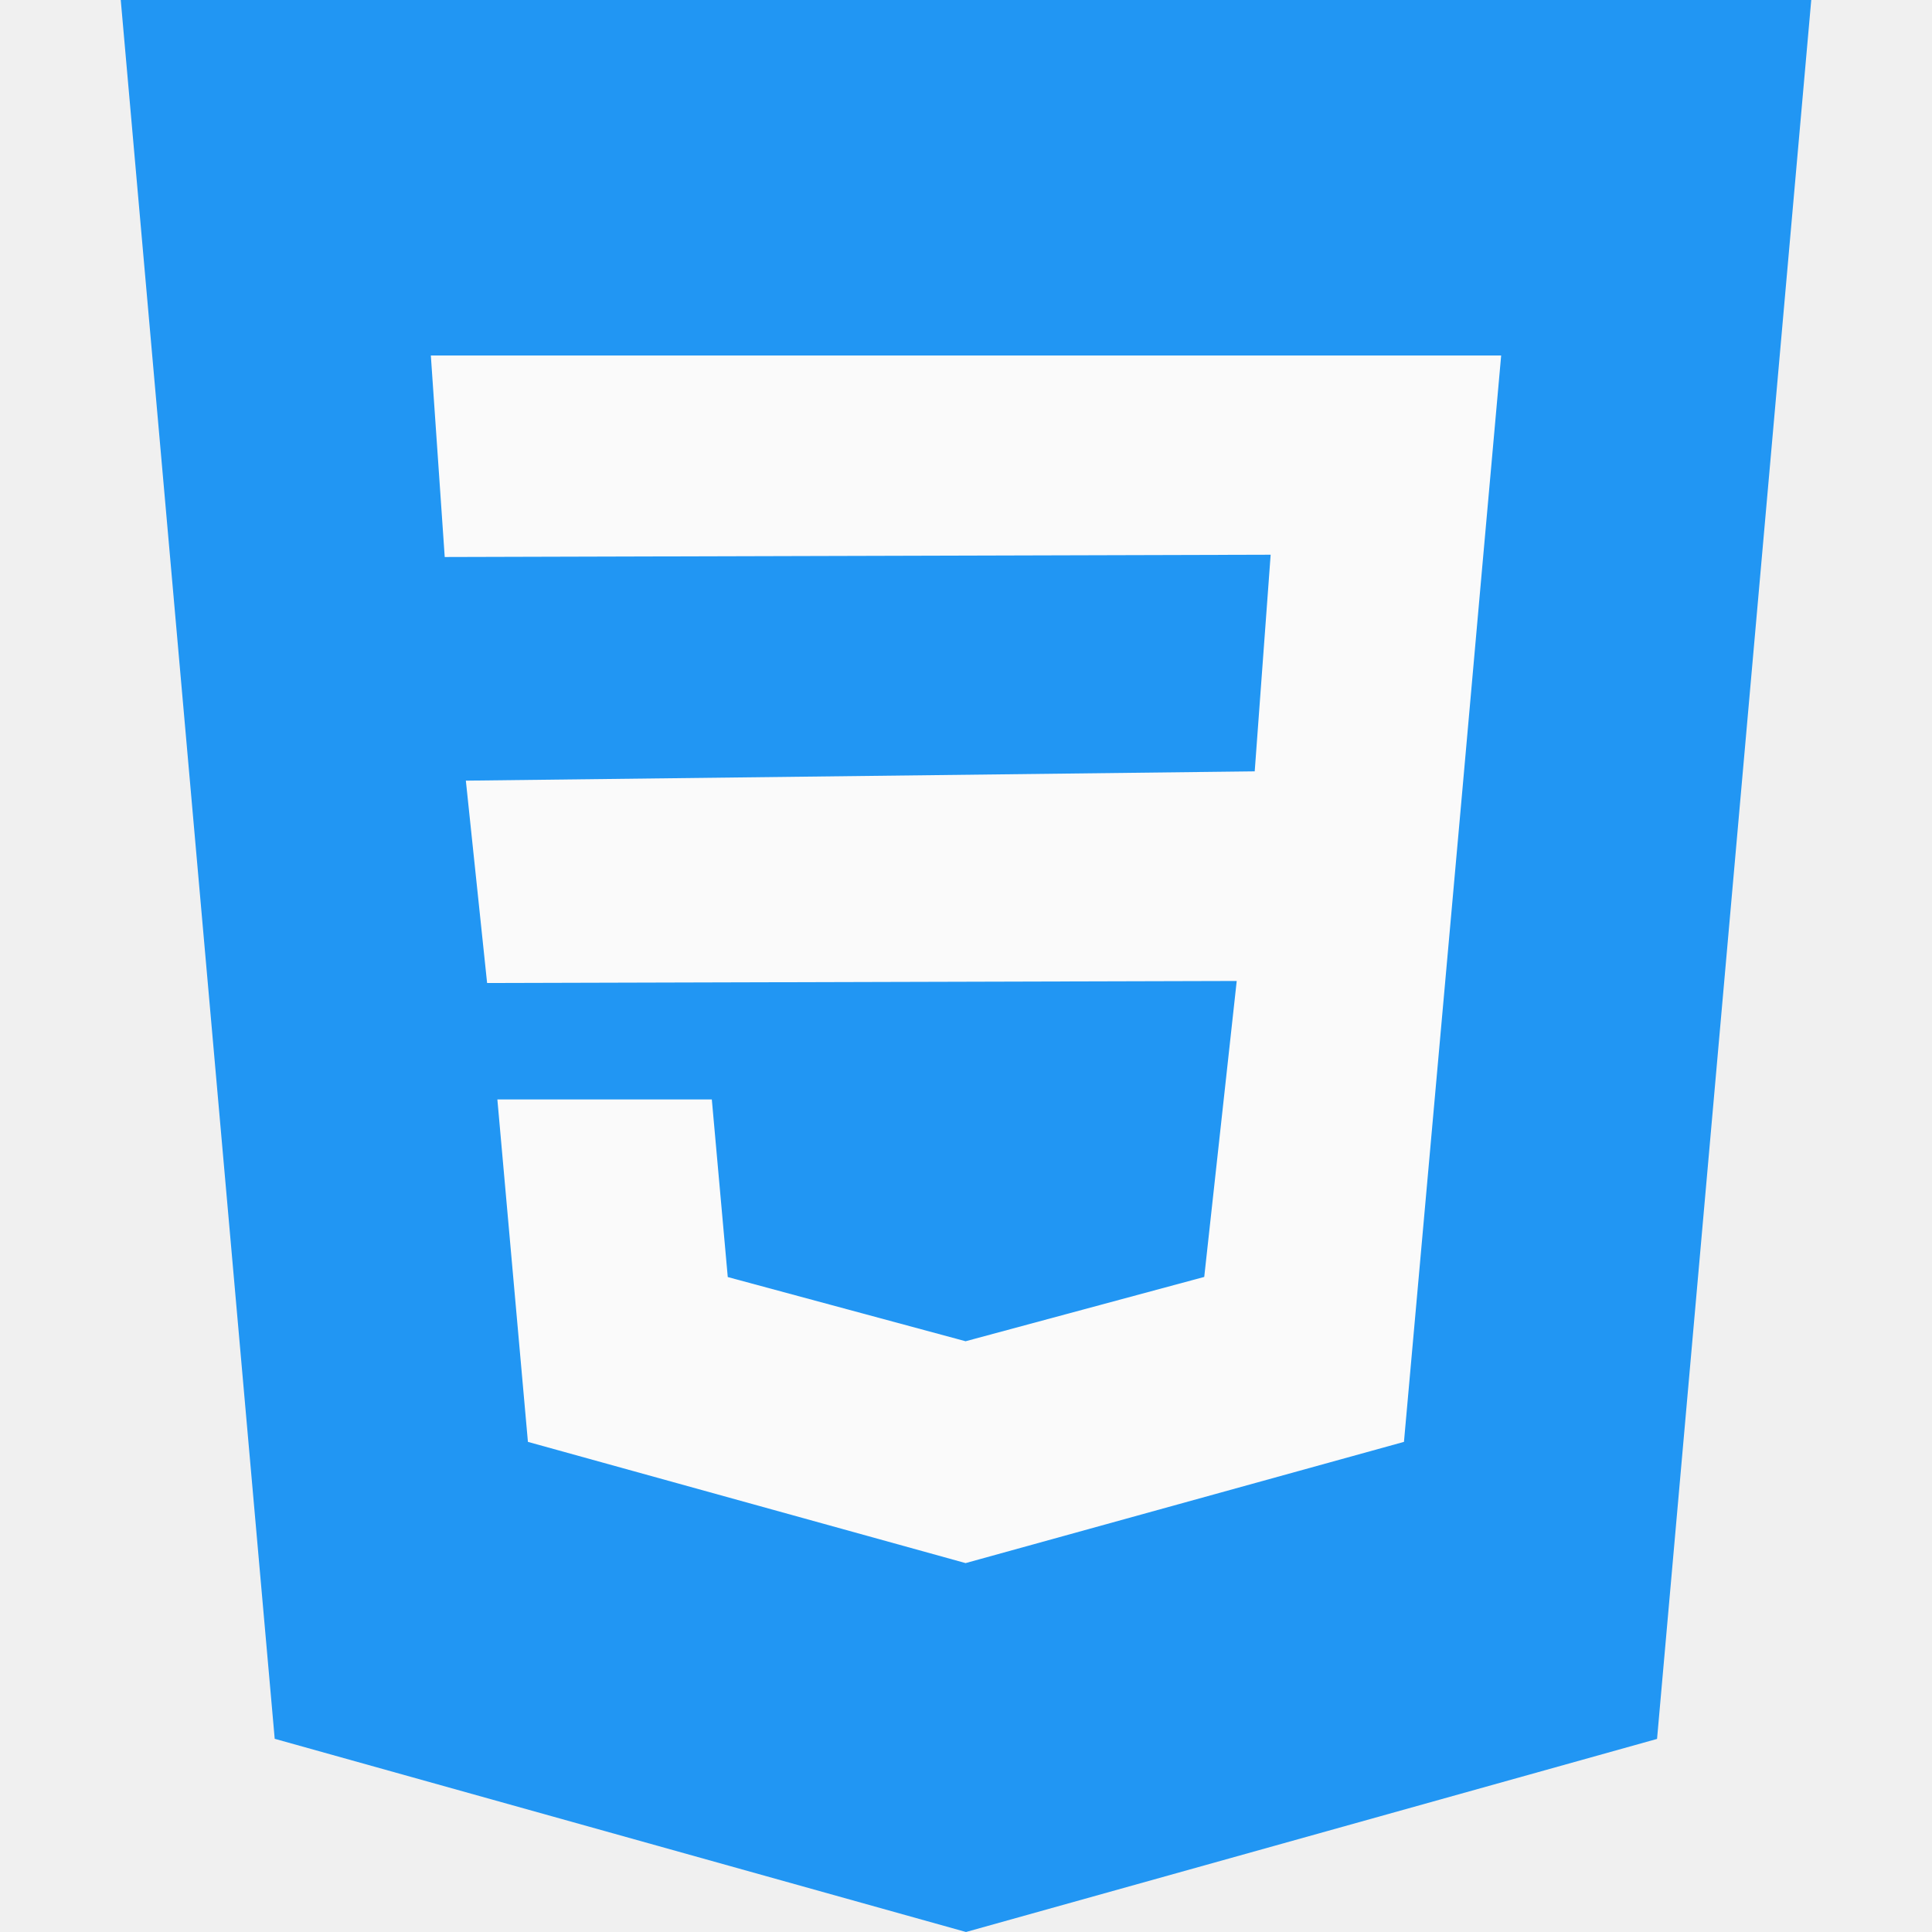
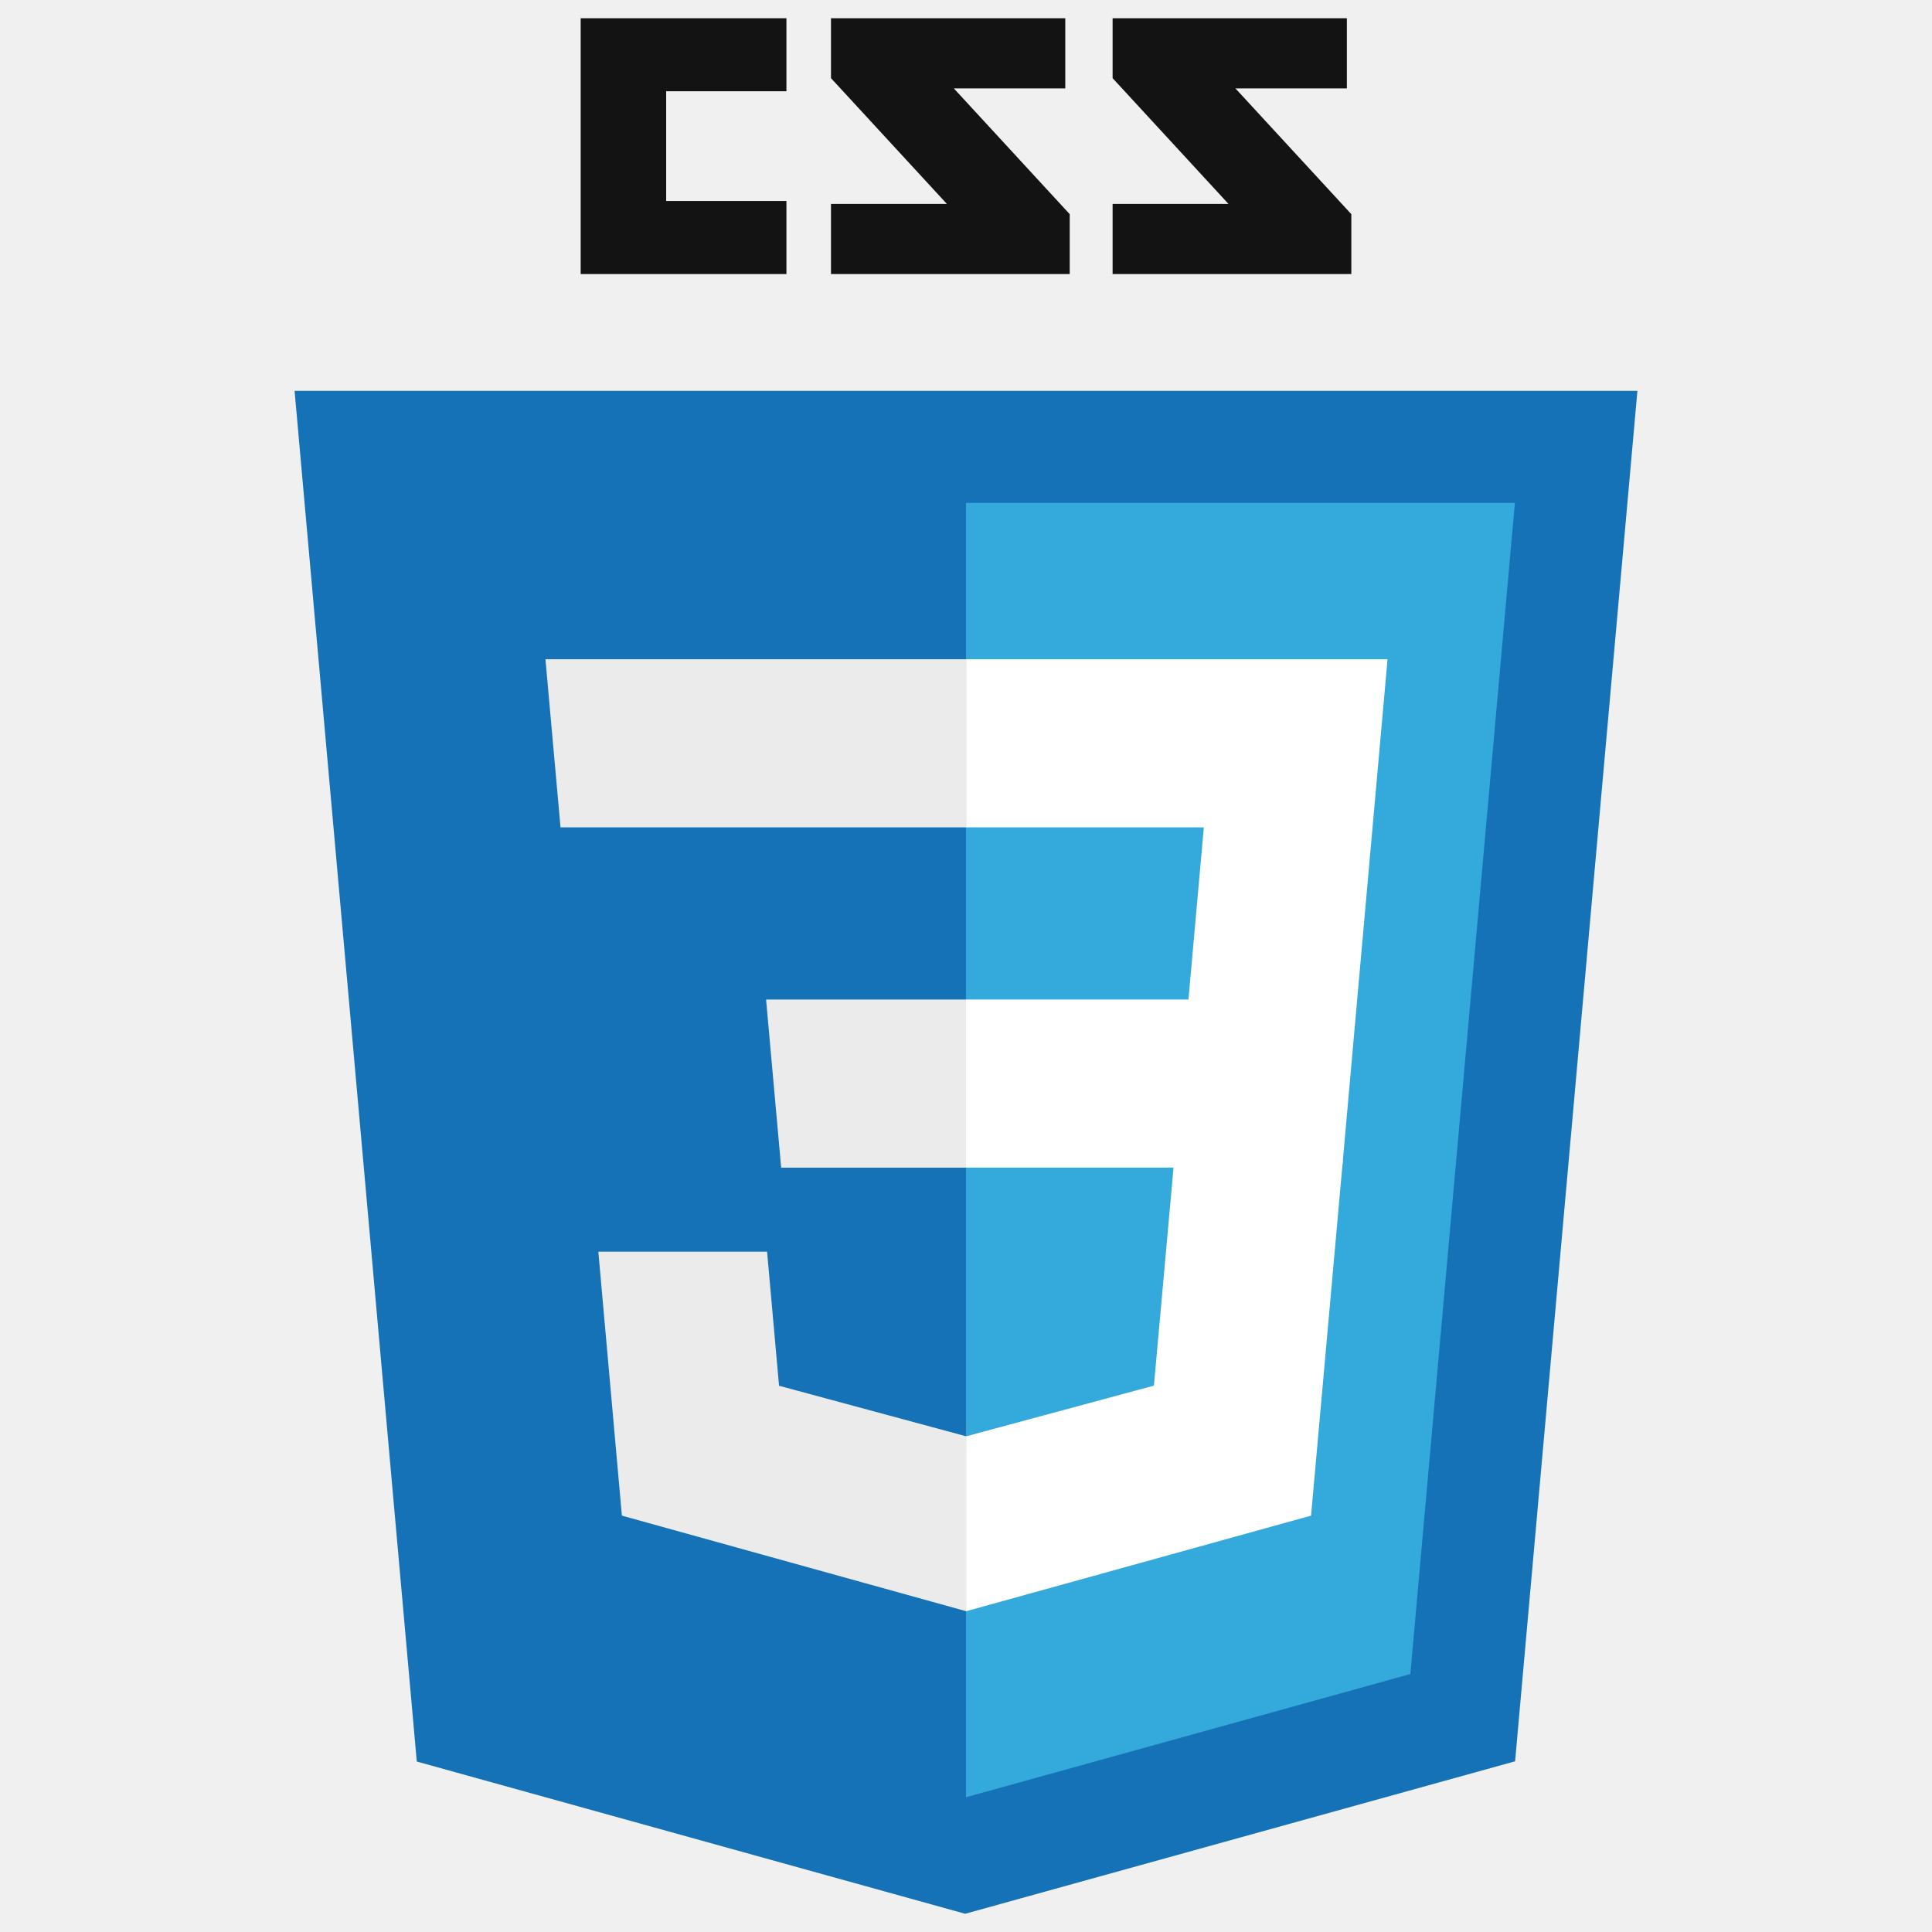
- <svg xmlns="http://www.w3.org/2000/svg" viewBox="0 0 16 16">
-   <path d="m1 0 1.275 14.4 5.725 1.6 5.723-1.599 1.277-14.401z" fill="#2196f3" />
-   <path d="m12.274 4.709-.161 1.809-.486 5.423-3.627 1.003-.003.001-3.625-1.004-.253-2.836h1.776l.132 1.471 1.971.532.001-.001 1.974-.532.269-2.451-6.208.017-.176-1.676 6.533-.077.132-1.794-6.84.019-.115-1.669h8.864z" fill="#fafafa" />
+ <svg xmlns="http://www.w3.org/2000/svg" viewBox="0 0 128 128">
+   <path fill="#131313" d="M89.234 5.856H81.85l7.679 8.333v3.967H73.713v-4.645h7.678l-7.678-8.333V1.207h15.521v4.649zm-18.657 0h-7.384l7.679 8.333v3.967H55.055v-4.645h7.679l-7.679-8.333V1.207h15.522v4.649zm-18.474.19h-7.968v7.271h7.968v4.839H38.471V1.207h13.632v4.839z" />
+   <path fill="#1572B6" d="M27.613 116.706l-8.097-90.813h88.967l-8.104 90.798-36.434 10.102-36.332-10.087z" />
+   <path fill="#33A9DC" d="M64.001 119.072l29.439-8.162 6.926-77.591H64.001v85.753z" />
+   <path fill="#fff" d="M64 66.22h14.738l1.019-11.405H64V43.677h27.929l-.267 2.988-2.737 30.692H64V66.22z" />
+   <path fill="#EBEBEB" d="M64.067 95.146l-.049.014-12.404-3.35-.794-8.883H39.641l1.561 17.488 22.814 6.333.052-.015V95.146z" />
+   <path fill="#fff" d="M77.792 76.886L76.45 91.802l-12.422 3.353v11.588l22.833-6.328.168-1.882 1.938-21.647H77.792z" />
+   <path fill="#EBEBEB" d="M64.039 43.677v11.137H37.136l-.224-2.503-.507-5.646-.267-2.988h27.901zM64 66.221v11.138H51.753l-.223-2.503-.508-5.647-.267-2.988H64z" />
</svg>
